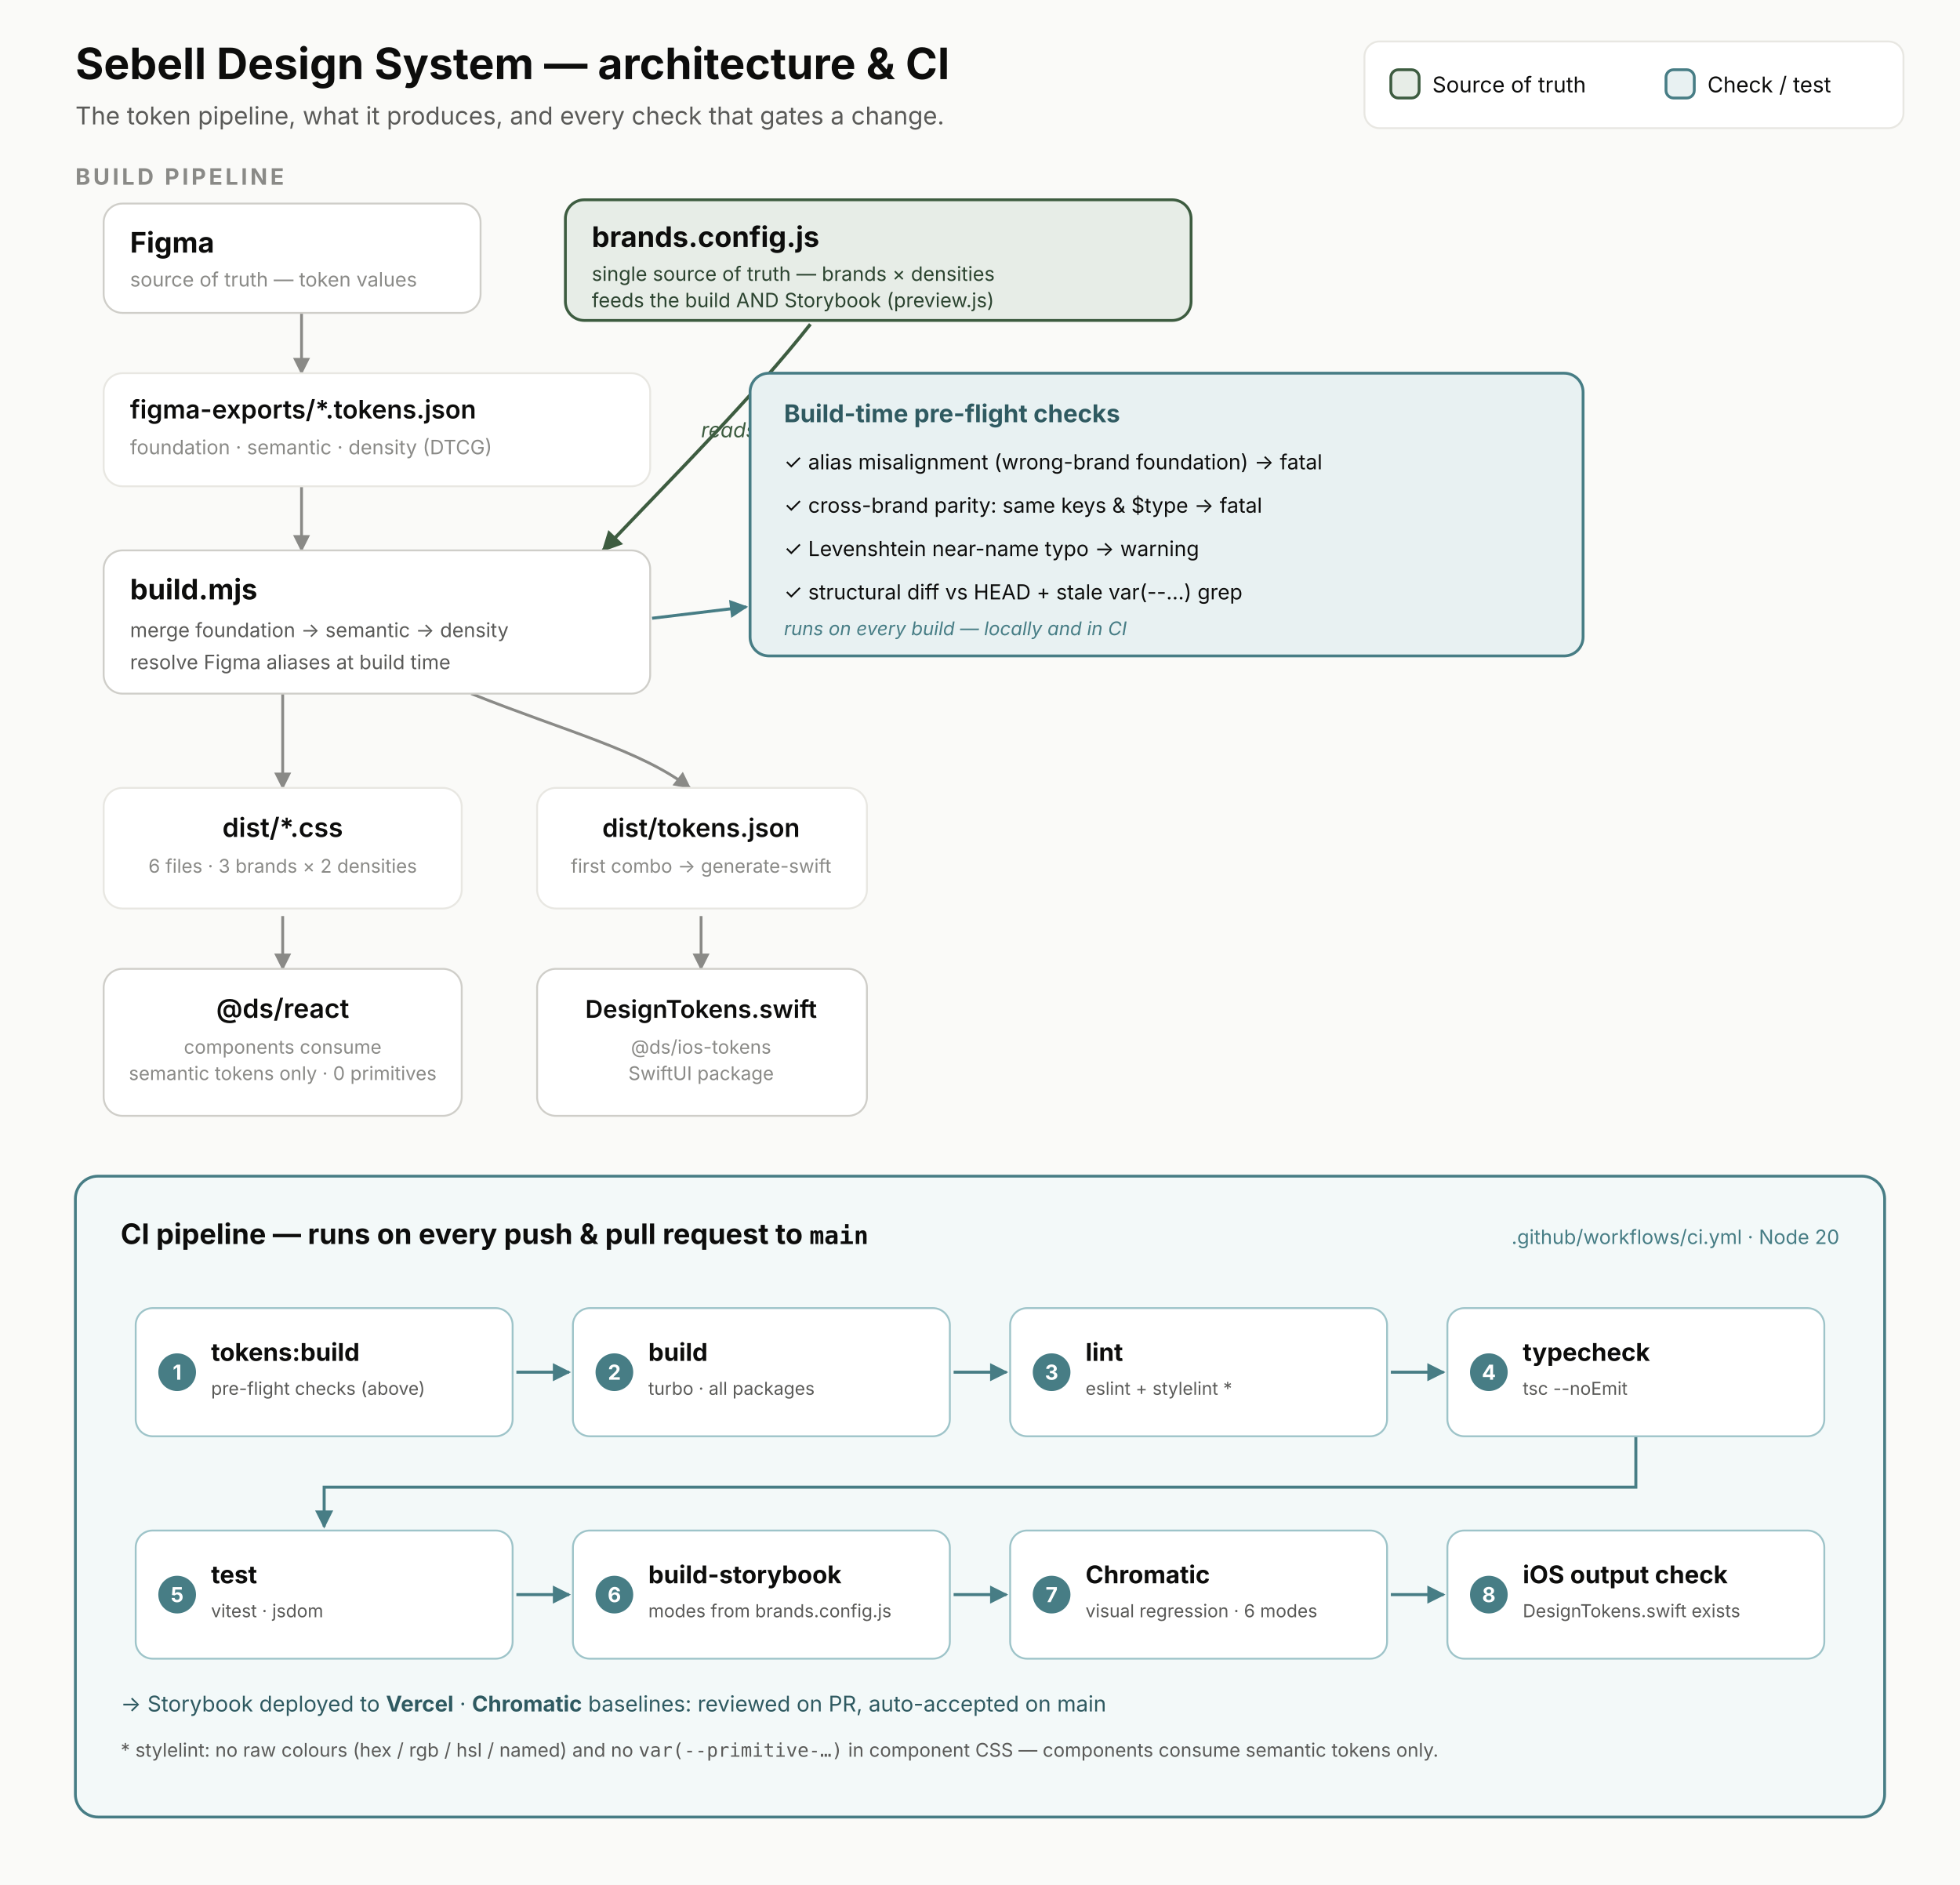
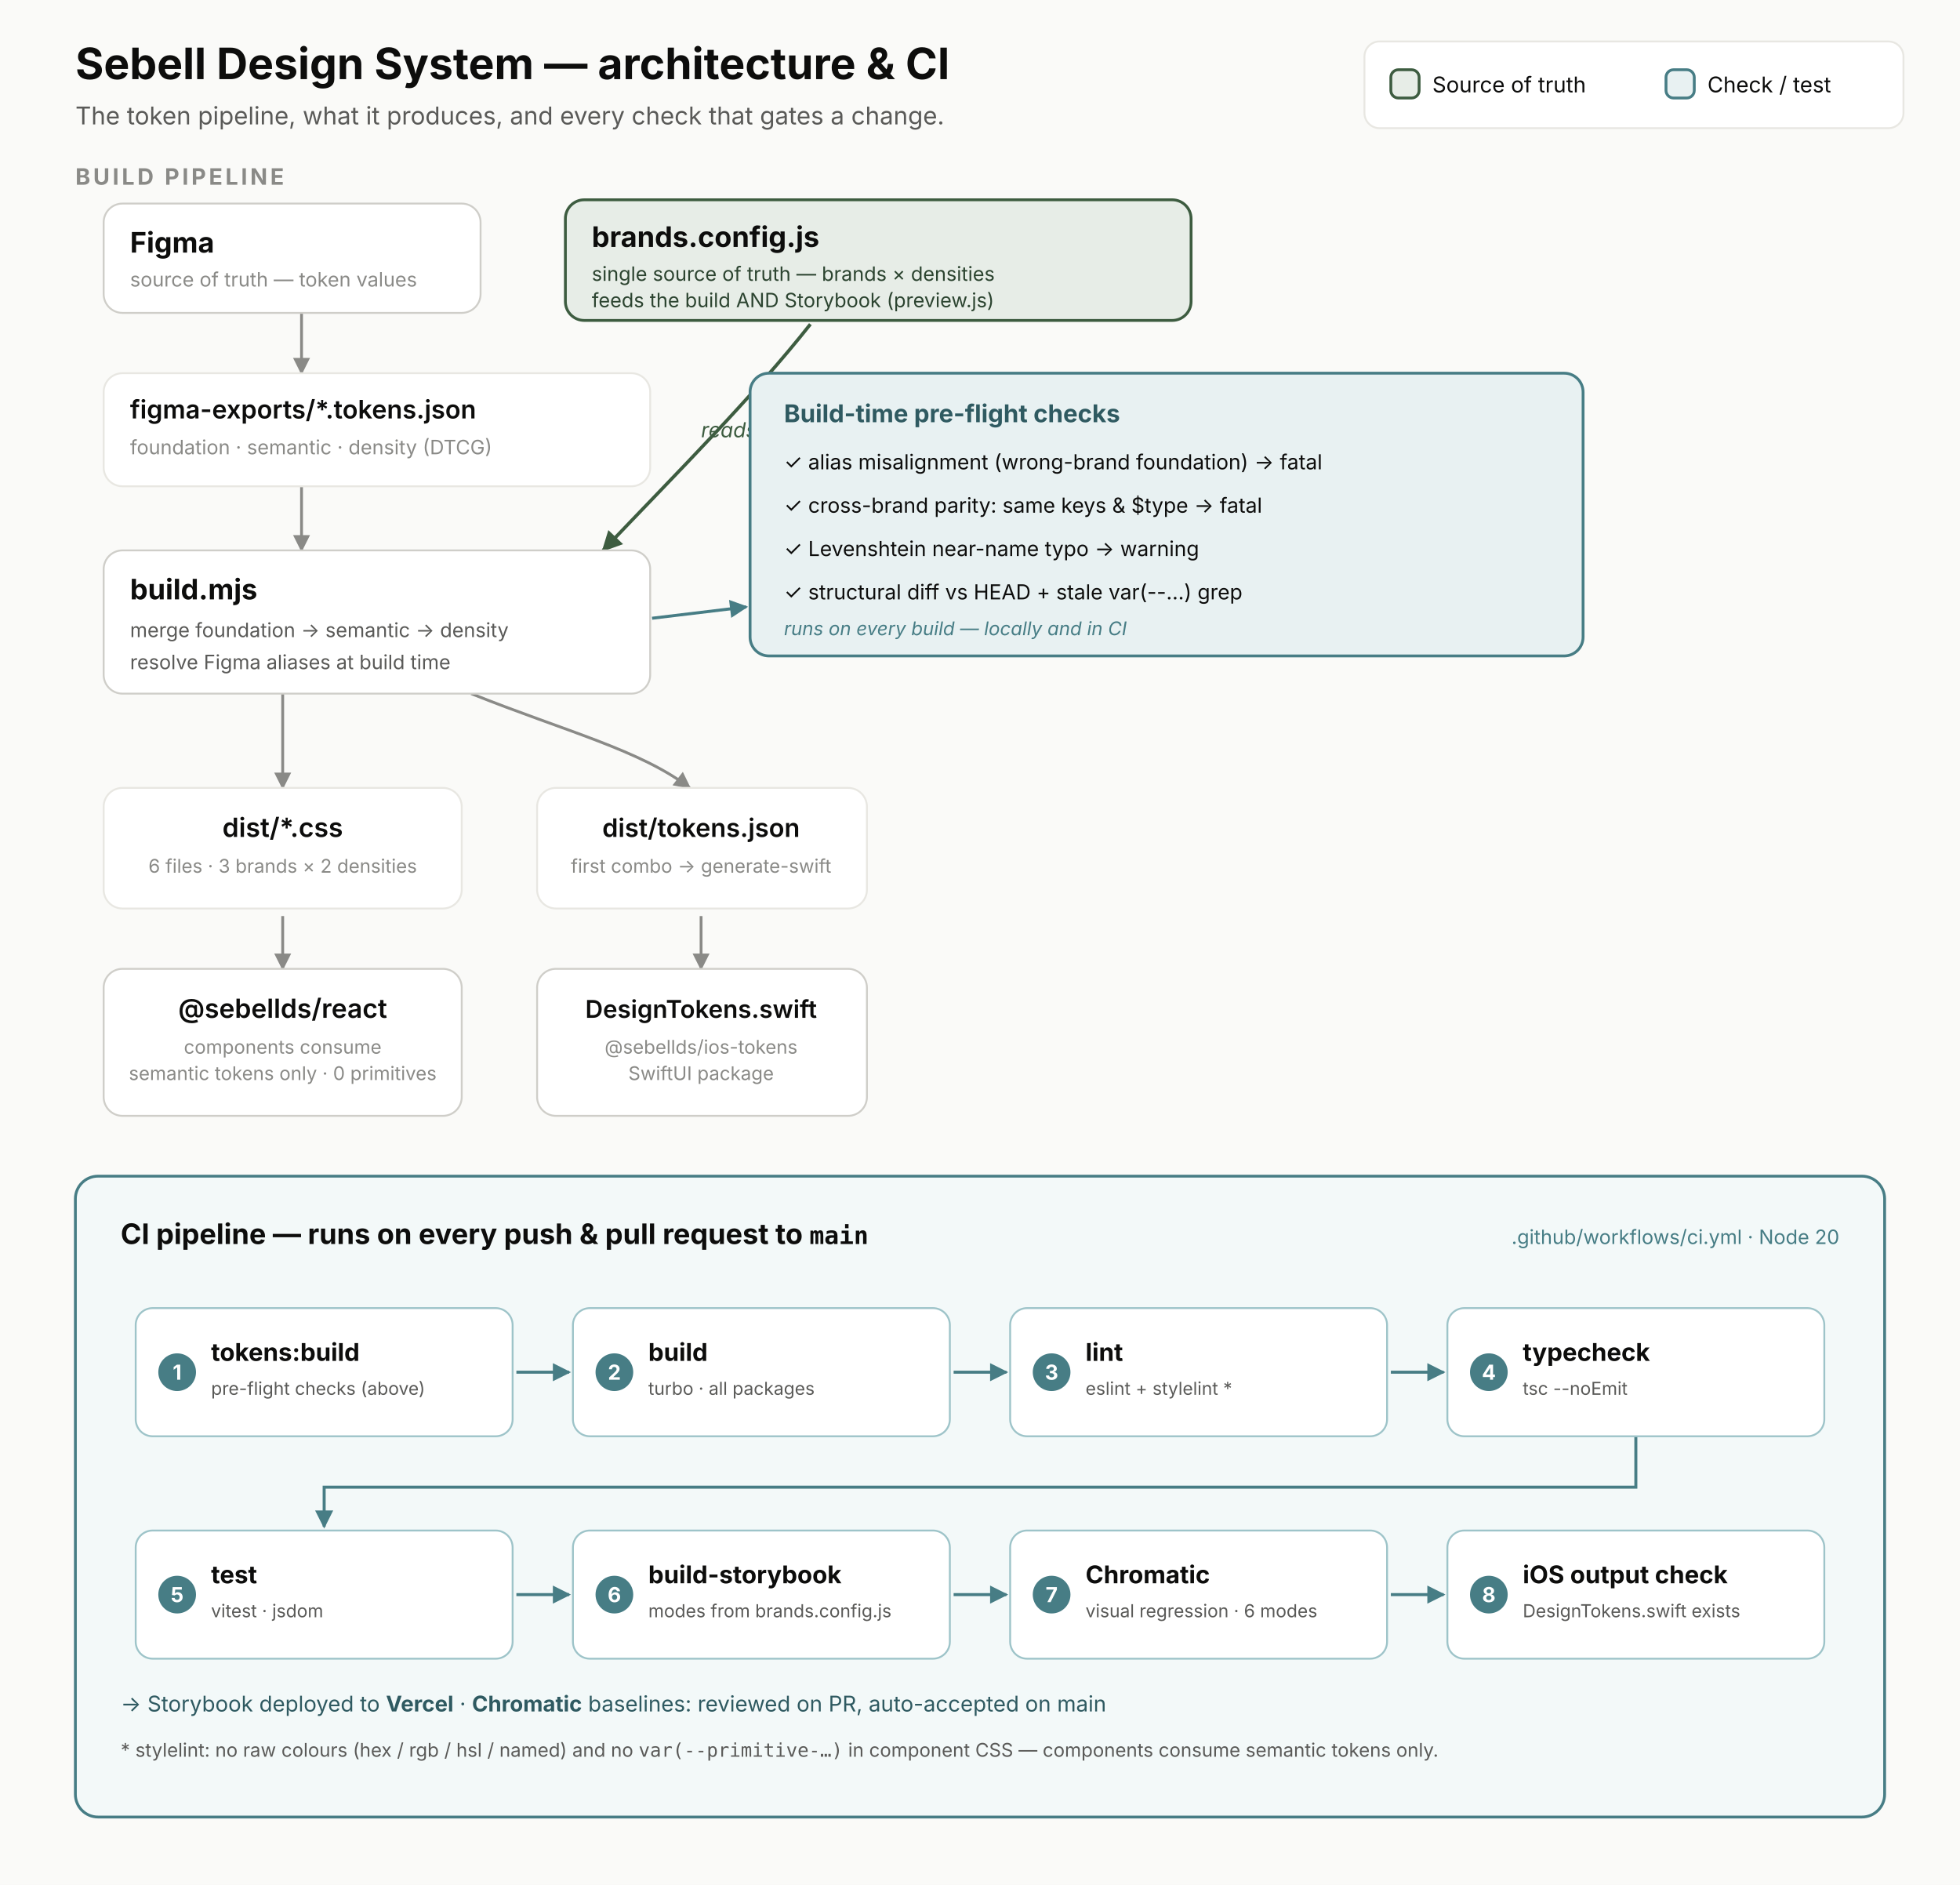
<svg xmlns="http://www.w3.org/2000/svg" role="img" viewBox="0 0 1040 1000" font-family="Inter, system-ui, -apple-system, sans-serif">
  <defs>
    <marker id="arr" viewBox="0 0 10 10" refX="9" refY="5" markerWidth="6" markerHeight="6" orient="auto">
      <path d="M0,0 L10,5 L0,10 z" fill="#8a8a87" />
    </marker>
    <marker id="arrPine" viewBox="0 0 10 10" refX="9" refY="5" markerWidth="6" markerHeight="6" orient="auto">
      <path d="M0,0 L10,5 L0,10 z" fill="#3d5c40" />
    </marker>
    <marker id="arrJun" viewBox="0 0 10 10" refX="9" refY="5" markerWidth="6" markerHeight="6" orient="auto">
      <path d="M0,0 L10,5 L0,10 z" fill="#477d85" />
    </marker>
  </defs>
  <rect x="0" y="0" width="1040" height="1000" fill="#fafaf8" />
  <text x="40" y="42" font-size="23" font-weight="700" fill="#0d0d0c">Sebell Design System — architecture &amp; CI</text>
  <text x="40" y="66" font-size="13" fill="#5a5a58">The token pipeline, what it produces, and every check that gates a change.</text>
  <rect x="724" y="22" width="286" height="46" rx="8" fill="#ffffff" stroke="#e8e7e2" />
  <rect x="738" y="37" width="15" height="15" rx="4" fill="#e7ede7" stroke="#3d5c40" stroke-width="1.5" />
  <text x="760" y="49" font-size="11.5" fill="#0d0d0c">Source of truth</text>
  <rect x="884" y="37" width="15" height="15" rx="4" fill="#e8f1f2" stroke="#477d85" stroke-width="1.5" />
  <text x="906" y="49" font-size="11.5" fill="#0d0d0c">Check / test</text>
  <text x="40" y="98" font-size="12" font-weight="700" letter-spacing="1.5" fill="#8a8a87">BUILD PIPELINE</text>
  <line x1="160" y1="166" x2="160" y2="198" stroke="#8a8a87" stroke-width="1.5" marker-end="url(#arr)" />
  <line x1="160" y1="258" x2="160" y2="292" stroke="#8a8a87" stroke-width="1.5" marker-end="url(#arr)" />
  <path d="M430,172 C400,210 360,250 320,292" fill="none" stroke="#3d5c40" stroke-width="1.8" marker-end="url(#arrPine)" />
  <text x="372" y="232" font-size="11" font-style="italic" fill="#3d5c40">reads</text>
  <path d="M346,328 L396,322" fill="none" stroke="#477d85" stroke-width="1.6" marker-end="url(#arrJun)" />
  <line x1="150" y1="368" x2="150" y2="418" stroke="#8a8a87" stroke-width="1.5" marker-end="url(#arr)" />
  <path d="M250,368 C300,388 340,398 366,418" fill="none" stroke="#8a8a87" stroke-width="1.5" marker-end="url(#arr)" />
  <line x1="150" y1="486" x2="150" y2="514" stroke="#8a8a87" stroke-width="1.5" marker-end="url(#arr)" />
  <line x1="372" y1="486" x2="372" y2="514" stroke="#8a8a87" stroke-width="1.5" marker-end="url(#arr)" />
  <rect x="55" y="108" width="200" height="58" rx="10" fill="#ffffff" stroke="#cfcec9" />
  <text x="69" y="134" font-size="15" font-weight="700" fill="#0d0d0c">Figma</text>
  <text x="69" y="152" font-size="10.5" fill="#8a8a87">source of truth — token values</text>
  <rect x="300" y="106" width="332" height="64" rx="10" fill="#e7ede7" stroke="#3d5c40" stroke-width="1.5" />
  <text x="314" y="131" font-size="15" font-weight="700" fill="#0d0d0c">brands.config.js</text>
  <text x="314" y="149" font-size="10.5" fill="#2c4430">single source of truth — brands × densities</text>
  <text x="314" y="163" font-size="10.5" fill="#2c4430">feeds the build AND Storybook (preview.js)</text>
  <rect x="55" y="198" width="290" height="60" rx="10" fill="#ffffff" stroke="#e8e7e2" />
  <text x="69" y="222" font-size="13.5" font-weight="600" fill="#0d0d0c">figma-exports/*.tokens.json</text>
  <text x="69" y="241" font-size="10.5" fill="#8a8a87">foundation · semantic · density (DTCG)</text>
  <rect x="55" y="292" width="290" height="76" rx="10" fill="#ffffff" stroke="#cfcec9" />
  <text x="69" y="318" font-size="15" font-weight="700" fill="#0d0d0c">build.mjs</text>
  <text x="69" y="338" font-size="10.5" fill="#5a5a58">merge foundation → semantic → density</text>
  <text x="69" y="355" font-size="10.5" fill="#5a5a58">resolve Figma aliases at build time</text>
  <rect x="398" y="198" width="442" height="150" rx="10" fill="#e8f1f2" stroke="#477d85" stroke-width="1.5" />
  <text x="416" y="224" font-size="13" font-weight="700" fill="#2f5a61">Build-time pre-flight checks</text>
  <text x="416" y="249" font-size="11" fill="#0d0d0c">✓  alias misalignment (wrong-brand foundation) → fatal</text>
  <text x="416" y="272" font-size="11" fill="#0d0d0c">✓  cross-brand parity: same keys &amp; $type → fatal</text>
  <text x="416" y="295" font-size="11" fill="#0d0d0c">✓  Levenshtein near-name typo → warning</text>
  <text x="416" y="318" font-size="11" fill="#0d0d0c">✓  structural diff vs HEAD + stale var(--…) grep</text>
  <text x="416" y="337" font-size="10" font-style="italic" fill="#477d85">runs on every build — locally and in CI</text>
  <rect x="55" y="418" width="190" height="64" rx="10" fill="#ffffff" stroke="#e8e7e2" />
  <text x="150" y="444" text-anchor="middle" font-size="14" font-weight="600" fill="#0d0d0c">dist/*.css</text>
  <text x="150" y="463" text-anchor="middle" font-size="10" fill="#8a8a87">6 files · 3 brands × 2 densities</text>
  <rect x="285" y="418" width="175" height="64" rx="10" fill="#ffffff" stroke="#e8e7e2" />
  <text x="372" y="444" text-anchor="middle" font-size="13.5" font-weight="600" fill="#0d0d0c">dist/tokens.json</text>
  <text x="372" y="463" text-anchor="middle" font-size="10" fill="#8a8a87">first combo → generate-swift</text>
  <rect x="55" y="514" width="190" height="78" rx="10" fill="#ffffff" stroke="#cfcec9" />
-   <text x="150" y="540" text-anchor="middle" font-size="14" font-weight="600" fill="#0d0d0c">@ds/react</text>
+   <text x="150" y="540" text-anchor="middle" font-size="14" font-weight="600" fill="#0d0d0c">@sebellds/react</text>
  <text x="150" y="559" text-anchor="middle" font-size="10" fill="#8a8a87">components consume</text>
  <text x="150" y="573" text-anchor="middle" font-size="10" fill="#8a8a87">semantic tokens only · 0 primitives</text>
  <rect x="285" y="514" width="175" height="78" rx="10" fill="#ffffff" stroke="#cfcec9" />
  <text x="372" y="540" text-anchor="middle" font-size="13" font-weight="600" fill="#0d0d0c">DesignTokens.swift</text>
-   <text x="372" y="559" text-anchor="middle" font-size="10" fill="#8a8a87">@ds/ios-tokens</text>
+   <text x="372" y="559" text-anchor="middle" font-size="10" fill="#8a8a87">@sebellds/ios-tokens</text>
  <text x="372" y="573" text-anchor="middle" font-size="10" fill="#8a8a87">SwiftUI package</text>
  <rect x="40" y="624" width="960" height="340" rx="12" fill="#f3f9f9" stroke="#477d85" stroke-width="1.5" />
  <text x="64" y="660" font-size="15" font-weight="700" fill="#0d0d0c">CI pipeline — runs on every push &amp; pull request to <tspan font-family="ui-monospace, monospace" font-size="13">main</tspan>
  </text>
  <text x="976" y="660" text-anchor="end" font-size="10.5" fill="#477d85">.github/workflows/ci.yml · Node 20</text>
  <line x1="274" y1="728" x2="302" y2="728" stroke="#477d85" stroke-width="1.6" marker-end="url(#arrJun)" />
  <line x1="506" y1="728" x2="534" y2="728" stroke="#477d85" stroke-width="1.6" marker-end="url(#arrJun)" />
  <line x1="738" y1="728" x2="766" y2="728" stroke="#477d85" stroke-width="1.6" marker-end="url(#arrJun)" />
  <path d="M868,762 L868,789 L172,789 L172,810" fill="none" stroke="#477d85" stroke-width="1.6" marker-end="url(#arrJun)" />
  <line x1="274" y1="846" x2="302" y2="846" stroke="#477d85" stroke-width="1.6" marker-end="url(#arrJun)" />
  <line x1="506" y1="846" x2="534" y2="846" stroke="#477d85" stroke-width="1.6" marker-end="url(#arrJun)" />
  <line x1="738" y1="846" x2="766" y2="846" stroke="#477d85" stroke-width="1.6" marker-end="url(#arrJun)" />
  <rect x="72" y="694" width="200" height="68" rx="9" fill="#ffffff" stroke="#9ec4c9" />
  <circle cx="94" cy="728" r="10" fill="#477d85" />
  <text x="94" y="732" text-anchor="middle" font-size="11" font-weight="700" fill="#ffffff">1</text>
  <text x="112" y="722" font-size="13" font-weight="700" fill="#0d0d0c">tokens:build</text>
  <text x="112" y="740" font-size="9.5" fill="#5a5a58">pre-flight checks (above)</text>
  <rect x="304" y="694" width="200" height="68" rx="9" fill="#ffffff" stroke="#9ec4c9" />
  <circle cx="326" cy="728" r="10" fill="#477d85" />
  <text x="326" y="732" text-anchor="middle" font-size="11" font-weight="700" fill="#ffffff">2</text>
  <text x="344" y="722" font-size="13" font-weight="700" fill="#0d0d0c">build</text>
  <text x="344" y="740" font-size="9.5" fill="#5a5a58">turbo · all packages</text>
  <rect x="536" y="694" width="200" height="68" rx="9" fill="#ffffff" stroke="#9ec4c9" />
  <circle cx="558" cy="728" r="10" fill="#477d85" />
  <text x="558" y="732" text-anchor="middle" font-size="11" font-weight="700" fill="#ffffff">3</text>
  <text x="576" y="722" font-size="13" font-weight="700" fill="#0d0d0c">lint</text>
  <text x="576" y="740" font-size="9.5" fill="#5a5a58">eslint + stylelint *</text>
  <rect x="768" y="694" width="200" height="68" rx="9" fill="#ffffff" stroke="#9ec4c9" />
  <circle cx="790" cy="728" r="10" fill="#477d85" />
  <text x="790" y="732" text-anchor="middle" font-size="11" font-weight="700" fill="#ffffff">4</text>
  <text x="808" y="722" font-size="13" font-weight="700" fill="#0d0d0c">typecheck</text>
  <text x="808" y="740" font-size="9.5" fill="#5a5a58">tsc --noEmit</text>
  <rect x="72" y="812" width="200" height="68" rx="9" fill="#ffffff" stroke="#9ec4c9" />
  <circle cx="94" cy="846" r="10" fill="#477d85" />
  <text x="94" y="850" text-anchor="middle" font-size="11" font-weight="700" fill="#ffffff">5</text>
  <text x="112" y="840" font-size="13" font-weight="700" fill="#0d0d0c">test</text>
  <text x="112" y="858" font-size="9.5" fill="#5a5a58">vitest · jsdom</text>
  <rect x="304" y="812" width="200" height="68" rx="9" fill="#ffffff" stroke="#9ec4c9" />
  <circle cx="326" cy="846" r="10" fill="#477d85" />
  <text x="326" y="850" text-anchor="middle" font-size="11" font-weight="700" fill="#ffffff">6</text>
  <text x="344" y="840" font-size="13" font-weight="700" fill="#0d0d0c">build-storybook</text>
  <text x="344" y="858" font-size="9.5" fill="#5a5a58">modes from brands.config.js</text>
  <rect x="536" y="812" width="200" height="68" rx="9" fill="#ffffff" stroke="#9ec4c9" />
  <circle cx="558" cy="846" r="10" fill="#477d85" />
  <text x="558" y="850" text-anchor="middle" font-size="11" font-weight="700" fill="#ffffff">7</text>
  <text x="576" y="840" font-size="13" font-weight="700" fill="#0d0d0c">Chromatic</text>
  <text x="576" y="858" font-size="9.5" fill="#5a5a58">visual regression · 6 modes</text>
  <rect x="768" y="812" width="200" height="68" rx="9" fill="#ffffff" stroke="#9ec4c9" />
  <circle cx="790" cy="846" r="10" fill="#477d85" />
  <text x="790" y="850" text-anchor="middle" font-size="11" font-weight="700" fill="#ffffff">8</text>
  <text x="808" y="840" font-size="13" font-weight="700" fill="#0d0d0c">iOS output check</text>
  <text x="808" y="858" font-size="9.5" fill="#5a5a58">DesignTokens.swift exists</text>
  <text x="64" y="908" font-size="11.5" fill="#2f5a61">→  Storybook deployed to <tspan font-weight="700">Vercel</tspan>  ·  <tspan font-weight="700">Chromatic</tspan> baselines: reviewed on PR, auto-accepted on main</text>
  <text x="64" y="932" font-size="10" fill="#5a5a58">*  stylelint: no raw colours (hex / rgb / hsl / named) and no <tspan font-family="ui-monospace, monospace">var(--primitive-…)</tspan> in component CSS — components consume semantic tokens only.</text>
</svg>
